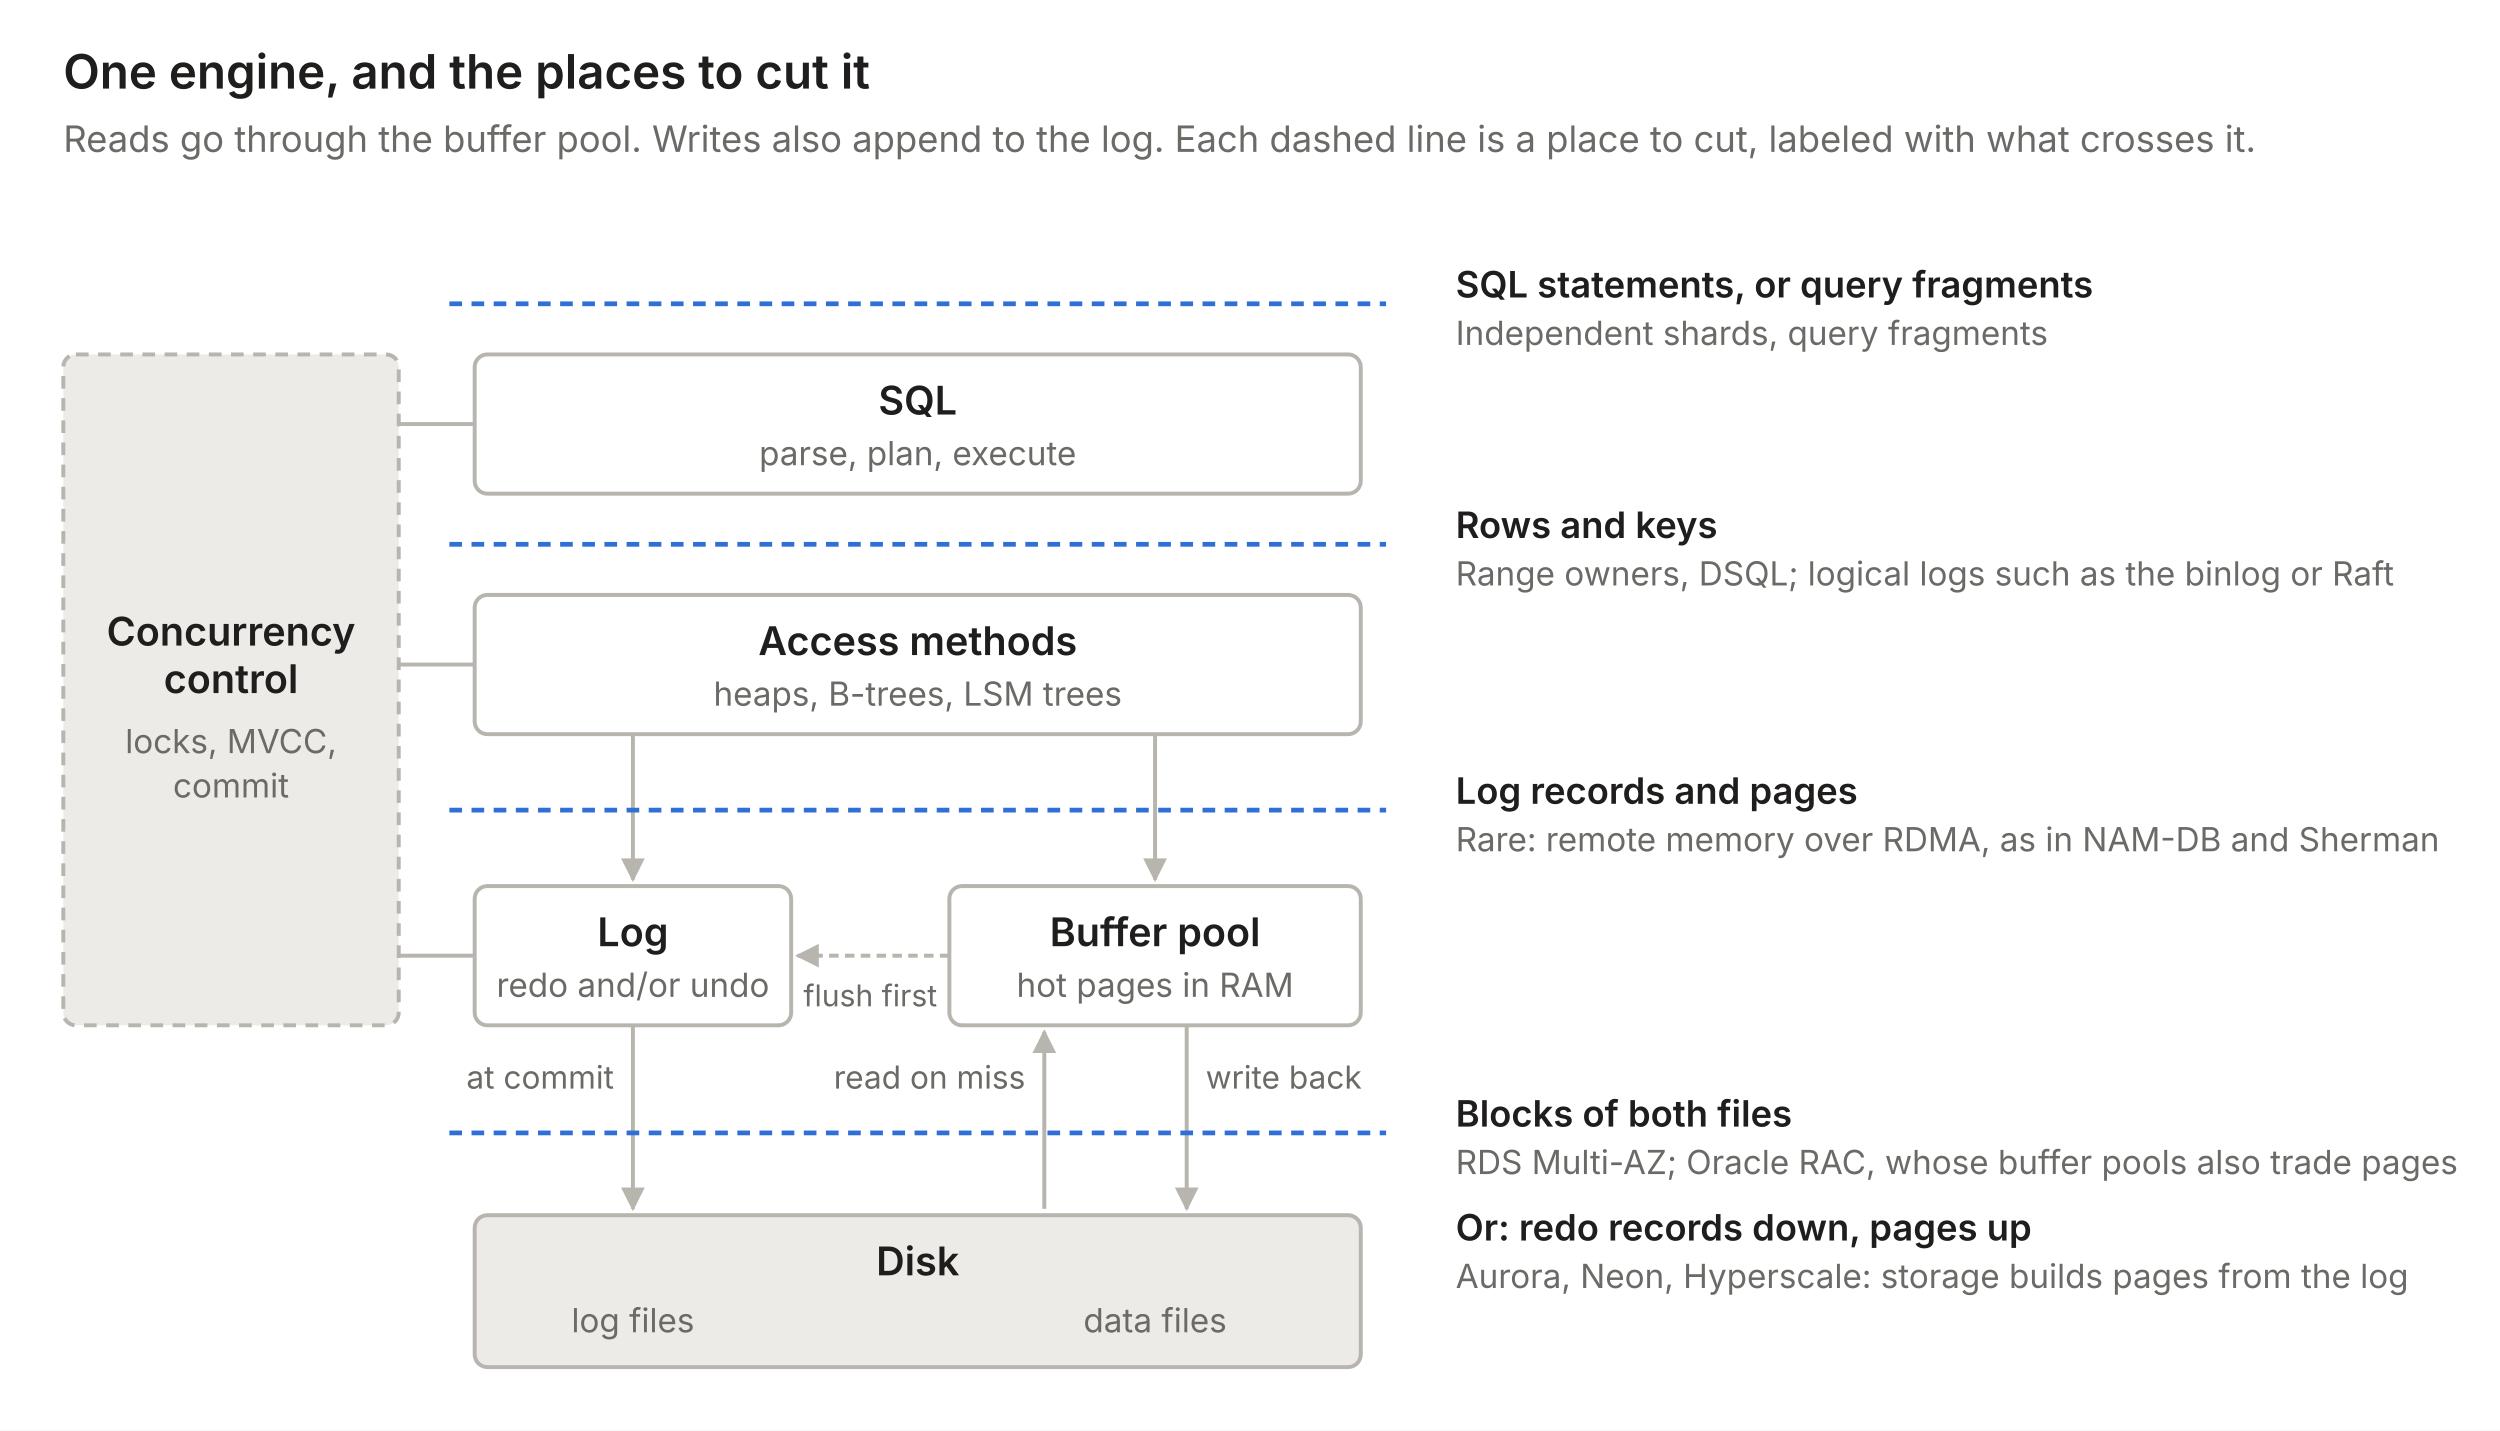
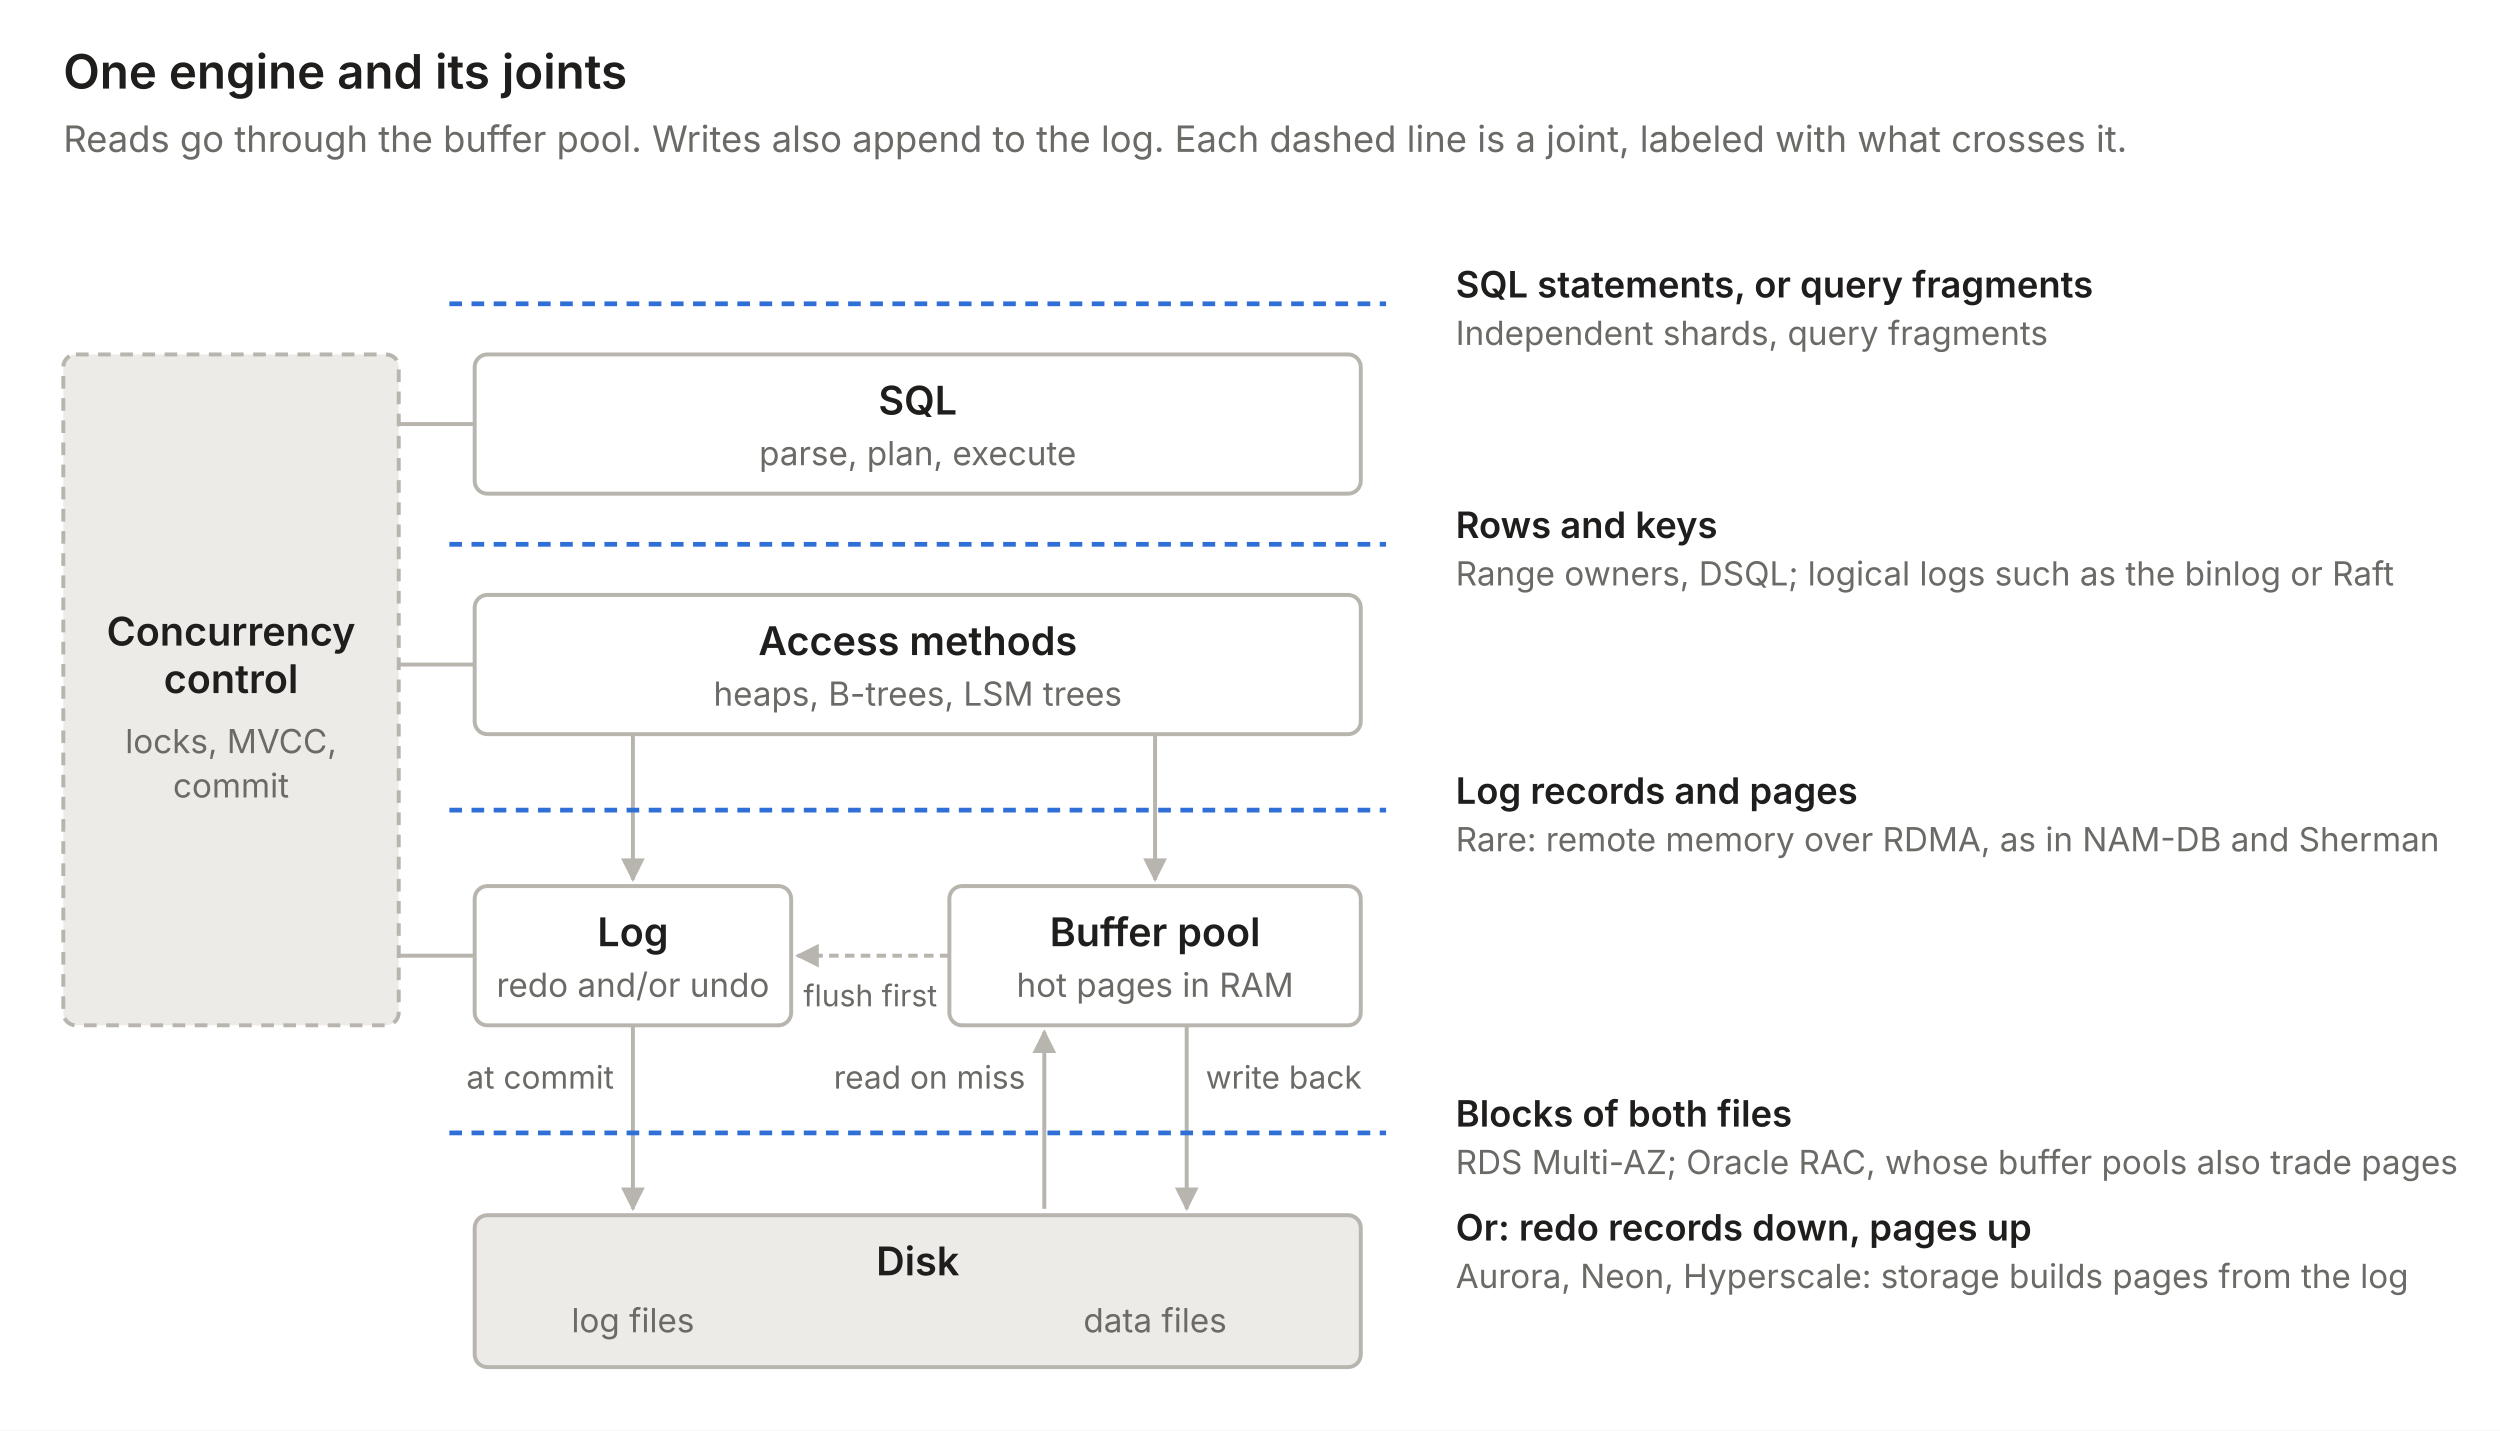
- <svg xmlns="http://www.w3.org/2000/svg" width="790" height="452" font-family="Inter, 'Helvetica Neue', Arial, sans-serif" viewBox="0 0 790 452" role="img" aria-label="A database engine: SQL over access methods, which feed two side-by-side paths to disk: the log, holding redo and/or undo records, is flushed to log files at commit, and the buffer pool reads and writes data files. Concurrency control sits beside them and touches SQL, the access methods, and the log. Dashed lines mark the places to cut and what crosses each." font-size="13">
+ <svg xmlns="http://www.w3.org/2000/svg" width="790" height="452" font-family="Inter, 'Helvetica Neue', Arial, sans-serif" viewBox="0 0 790 452" role="img" aria-label="A database engine: SQL over access methods, which feed two side-by-side paths to disk: the log, holding redo and/or undo records, is flushed to log files at commit, and the buffer pool reads and writes data files. Concurrency control sits beside them and touches SQL, the access methods, and the log. Dashed lines mark the joints and what crosses each." font-size="13">
  <rect width="100%" height="100%" fill="#ffffff" />
  <defs>
    <marker id="es-arrow" viewBox="0 0 10 10" refX="9" refY="5" markerWidth="6" markerHeight="6" orient="auto-start-reverse">
      <path d="M0 0L10 5L0 10z" fill="#b8b5ae" />
    </marker>
  </defs>
-   <text x="20" y="28" text-anchor="start" font-size="15" font-weight="600" fill="#1f1e1d">One engine, and the places to cut it</text>
-   <text x="20" y="48" text-anchor="start" font-size="11.5" font-weight="400" fill="#6b6a66">Reads go through the buffer pool. Writes also append to the log. Each dashed line is a place to cut, labeled with what crosses it.</text>
+   <text x="20" y="28" text-anchor="start" font-size="15" font-weight="600" fill="#1f1e1d">One engine and its joints</text>
+   <text x="20" y="48" text-anchor="start" font-size="11.5" font-weight="400" fill="#6b6a66">Reads go through the buffer pool. Writes also append to the log. Each dashed line is a joint, labeled with what crosses it.</text>
  <rect x="150" y="112" width="280" height="44" rx="4" fill="#ffffff" stroke="#b8b5ae" stroke-width="1.25" />
  <text x="290.0" y="131" text-anchor="middle" font-size="12.5" font-weight="600" fill="#1f1e1d">SQL</text>
  <text x="290.0" y="147" text-anchor="middle" font-size="10.5" font-weight="400" fill="#6b6a66">parse, plan, execute</text>
  <rect x="150" y="188" width="280" height="44" rx="4" fill="#ffffff" stroke="#b8b5ae" stroke-width="1.25" />
  <text x="290.0" y="207" text-anchor="middle" font-size="12.5" font-weight="600" fill="#1f1e1d">Access methods</text>
  <text x="290.0" y="223" text-anchor="middle" font-size="10.5" font-weight="400" fill="#6b6a66">heaps, B-trees, LSM trees</text>
  <rect x="150" y="280" width="100" height="44" rx="4" fill="#ffffff" stroke="#b8b5ae" stroke-width="1.25" />
  <text x="200.0" y="299" text-anchor="middle" font-size="12.5" font-weight="600" fill="#1f1e1d">Log</text>
  <text x="200.0" y="315" text-anchor="middle" font-size="10.5" font-weight="400" fill="#6b6a66">redo and/or undo</text>
  <rect x="300" y="280" width="130" height="44" rx="4" fill="#ffffff" stroke="#b8b5ae" stroke-width="1.25" />
  <text x="365.0" y="299" text-anchor="middle" font-size="12.5" font-weight="600" fill="#1f1e1d">Buffer pool</text>
  <text x="365.0" y="315" text-anchor="middle" font-size="10.5" font-weight="400" fill="#6b6a66">hot pages in RAM</text>
  <rect x="150" y="384" width="280" height="48" rx="4" fill="#ecebe7" stroke="#b8b5ae" stroke-width="1.25" />
  <text x="290" y="403" text-anchor="middle" font-size="12.5" font-weight="600" fill="#1f1e1d">Disk</text>
  <text x="200" y="421" text-anchor="middle" font-size="10.5" font-weight="400" fill="#6b6a66">log files</text>
  <text x="365" y="421" text-anchor="middle" font-size="10.5" font-weight="400" fill="#6b6a66">data files</text>
  <line x1="200" y1="232" x2="200" y2="278" stroke="#b8b5ae" stroke-width="1.25" marker-end="url(#es-arrow)" />
  <line x1="365" y1="232" x2="365" y2="278" stroke="#b8b5ae" stroke-width="1.25" marker-end="url(#es-arrow)" />
  <line x1="300" y1="302" x2="252" y2="302" stroke="#b8b5ae" stroke-width="1.25" marker-end="url(#es-arrow)" stroke-dasharray="3 2" />
  <text x="275" y="318" text-anchor="middle" font-size="9.5" font-weight="400" fill="#6b6a66">flush first</text>
  <line x1="200" y1="324" x2="200" y2="382" stroke="#b8b5ae" stroke-width="1.25" marker-end="url(#es-arrow)" />
  <text x="194" y="344" text-anchor="end" font-size="10" font-weight="400" fill="#6b6a66">at commit</text>
  <line x1="330" y1="382" x2="330" y2="326" stroke="#b8b5ae" stroke-width="1.25" marker-end="url(#es-arrow)" />
  <text x="324" y="344" text-anchor="end" font-size="10" font-weight="400" fill="#6b6a66">read on miss</text>
  <line x1="375" y1="324" x2="375" y2="382" stroke="#b8b5ae" stroke-width="1.25" marker-end="url(#es-arrow)" />
  <text x="381" y="344" text-anchor="start" font-size="10" font-weight="400" fill="#6b6a66">write back</text>
  <rect x="20" y="112" width="106" height="212" rx="4" fill="#ecebe7" stroke="#b8b5ae" stroke-width="1.25" stroke-dasharray="4 3" />
  <text x="73" y="204" text-anchor="middle" font-size="12.5" font-weight="600" fill="#1f1e1d">Concurrency</text>
  <text x="73" y="219" text-anchor="middle" font-size="12.5" font-weight="600" fill="#1f1e1d">control</text>
  <text x="73" y="238" text-anchor="middle" font-size="10.5" font-weight="400" fill="#6b6a66">locks, MVCC,</text>
  <text x="73" y="252" text-anchor="middle" font-size="10.5" font-weight="400" fill="#6b6a66">commit</text>
  <line x1="126" y1="134" x2="150" y2="134" stroke="#b8b5ae" stroke-width="1.25" />
  <line x1="126" y1="210" x2="150" y2="210" stroke="#b8b5ae" stroke-width="1.25" />
  <line x1="126" y1="302" x2="150" y2="302" stroke="#b8b5ae" stroke-width="1.25" />
  <line x1="142" y1="96" x2="438" y2="96" stroke="#2f6fd6" stroke-width="1.5" stroke-dasharray="4 3" />
  <text x="460" y="94" text-anchor="start" font-size="11.5" font-weight="600" fill="#1f1e1d">SQL statements, or query fragments</text>
  <text x="460" y="109" text-anchor="start" font-size="10.5" font-weight="400" fill="#6b6a66">Independent shards, query fragments</text>
  <line x1="142" y1="172" x2="438" y2="172" stroke="#2f6fd6" stroke-width="1.5" stroke-dasharray="4 3" />
  <text x="460" y="170" text-anchor="start" font-size="11.5" font-weight="600" fill="#1f1e1d">Rows and keys</text>
  <text x="460" y="185" text-anchor="start" font-size="10.5" font-weight="400" fill="#6b6a66">Range owners, DSQL; logical logs such as the binlog or Raft</text>
  <line x1="142" y1="256" x2="438" y2="256" stroke="#2f6fd6" stroke-width="1.5" stroke-dasharray="4 3" />
  <text x="460" y="254" text-anchor="start" font-size="11.5" font-weight="600" fill="#1f1e1d">Log records and pages</text>
  <text x="460" y="269" text-anchor="start" font-size="10.5" font-weight="400" fill="#6b6a66">Rare: remote memory over RDMA, as in NAM-DB and Sherman</text>
  <line x1="142" y1="358" x2="438" y2="358" stroke="#2f6fd6" stroke-width="1.5" stroke-dasharray="4 3" />
  <text x="460" y="356" text-anchor="start" font-size="11.5" font-weight="600" fill="#1f1e1d">Blocks of both files</text>
  <text x="460" y="371" text-anchor="start" font-size="10.5" font-weight="400" fill="#6b6a66">RDS Multi-AZ; Oracle RAC, whose buffer pools also trade pages</text>
  <text x="460" y="392" text-anchor="start" font-size="11.5" font-weight="600" fill="#1f1e1d">Or: redo records down, pages up</text>
  <text x="460" y="407" text-anchor="start" font-size="10.5" font-weight="400" fill="#6b6a66">Aurora, Neon, Hyperscale: storage builds pages from the log</text>
</svg>
